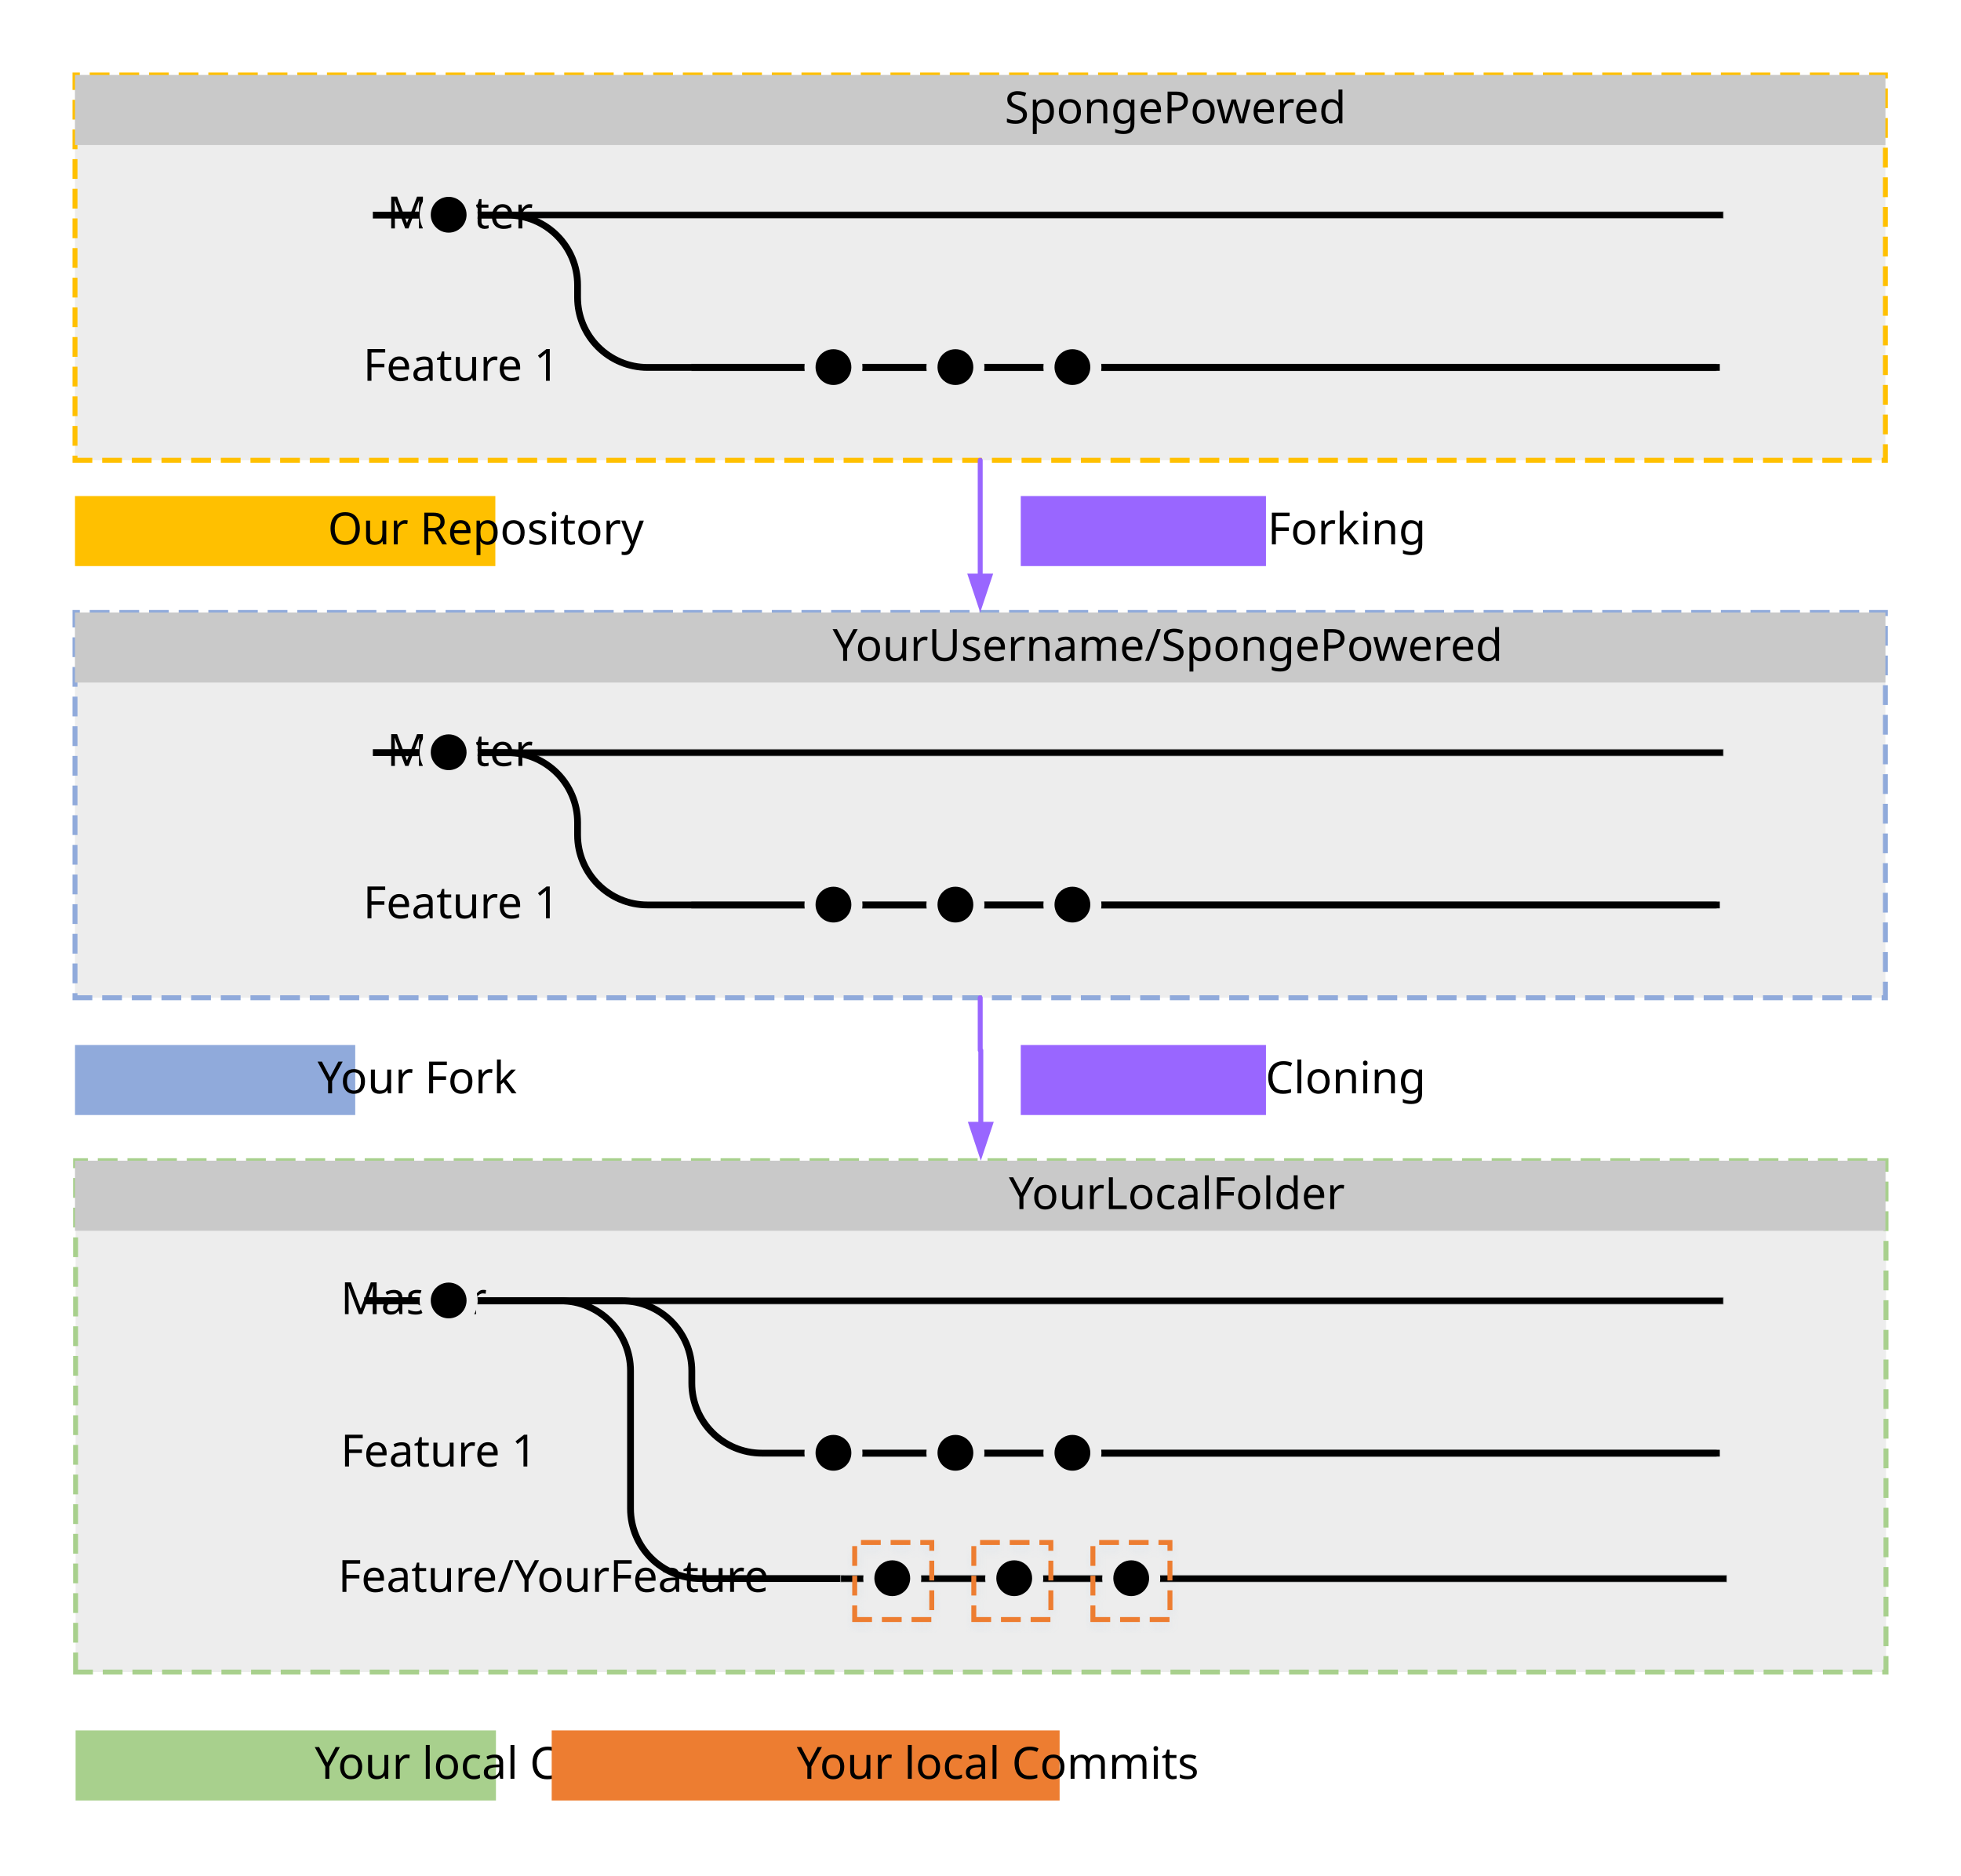
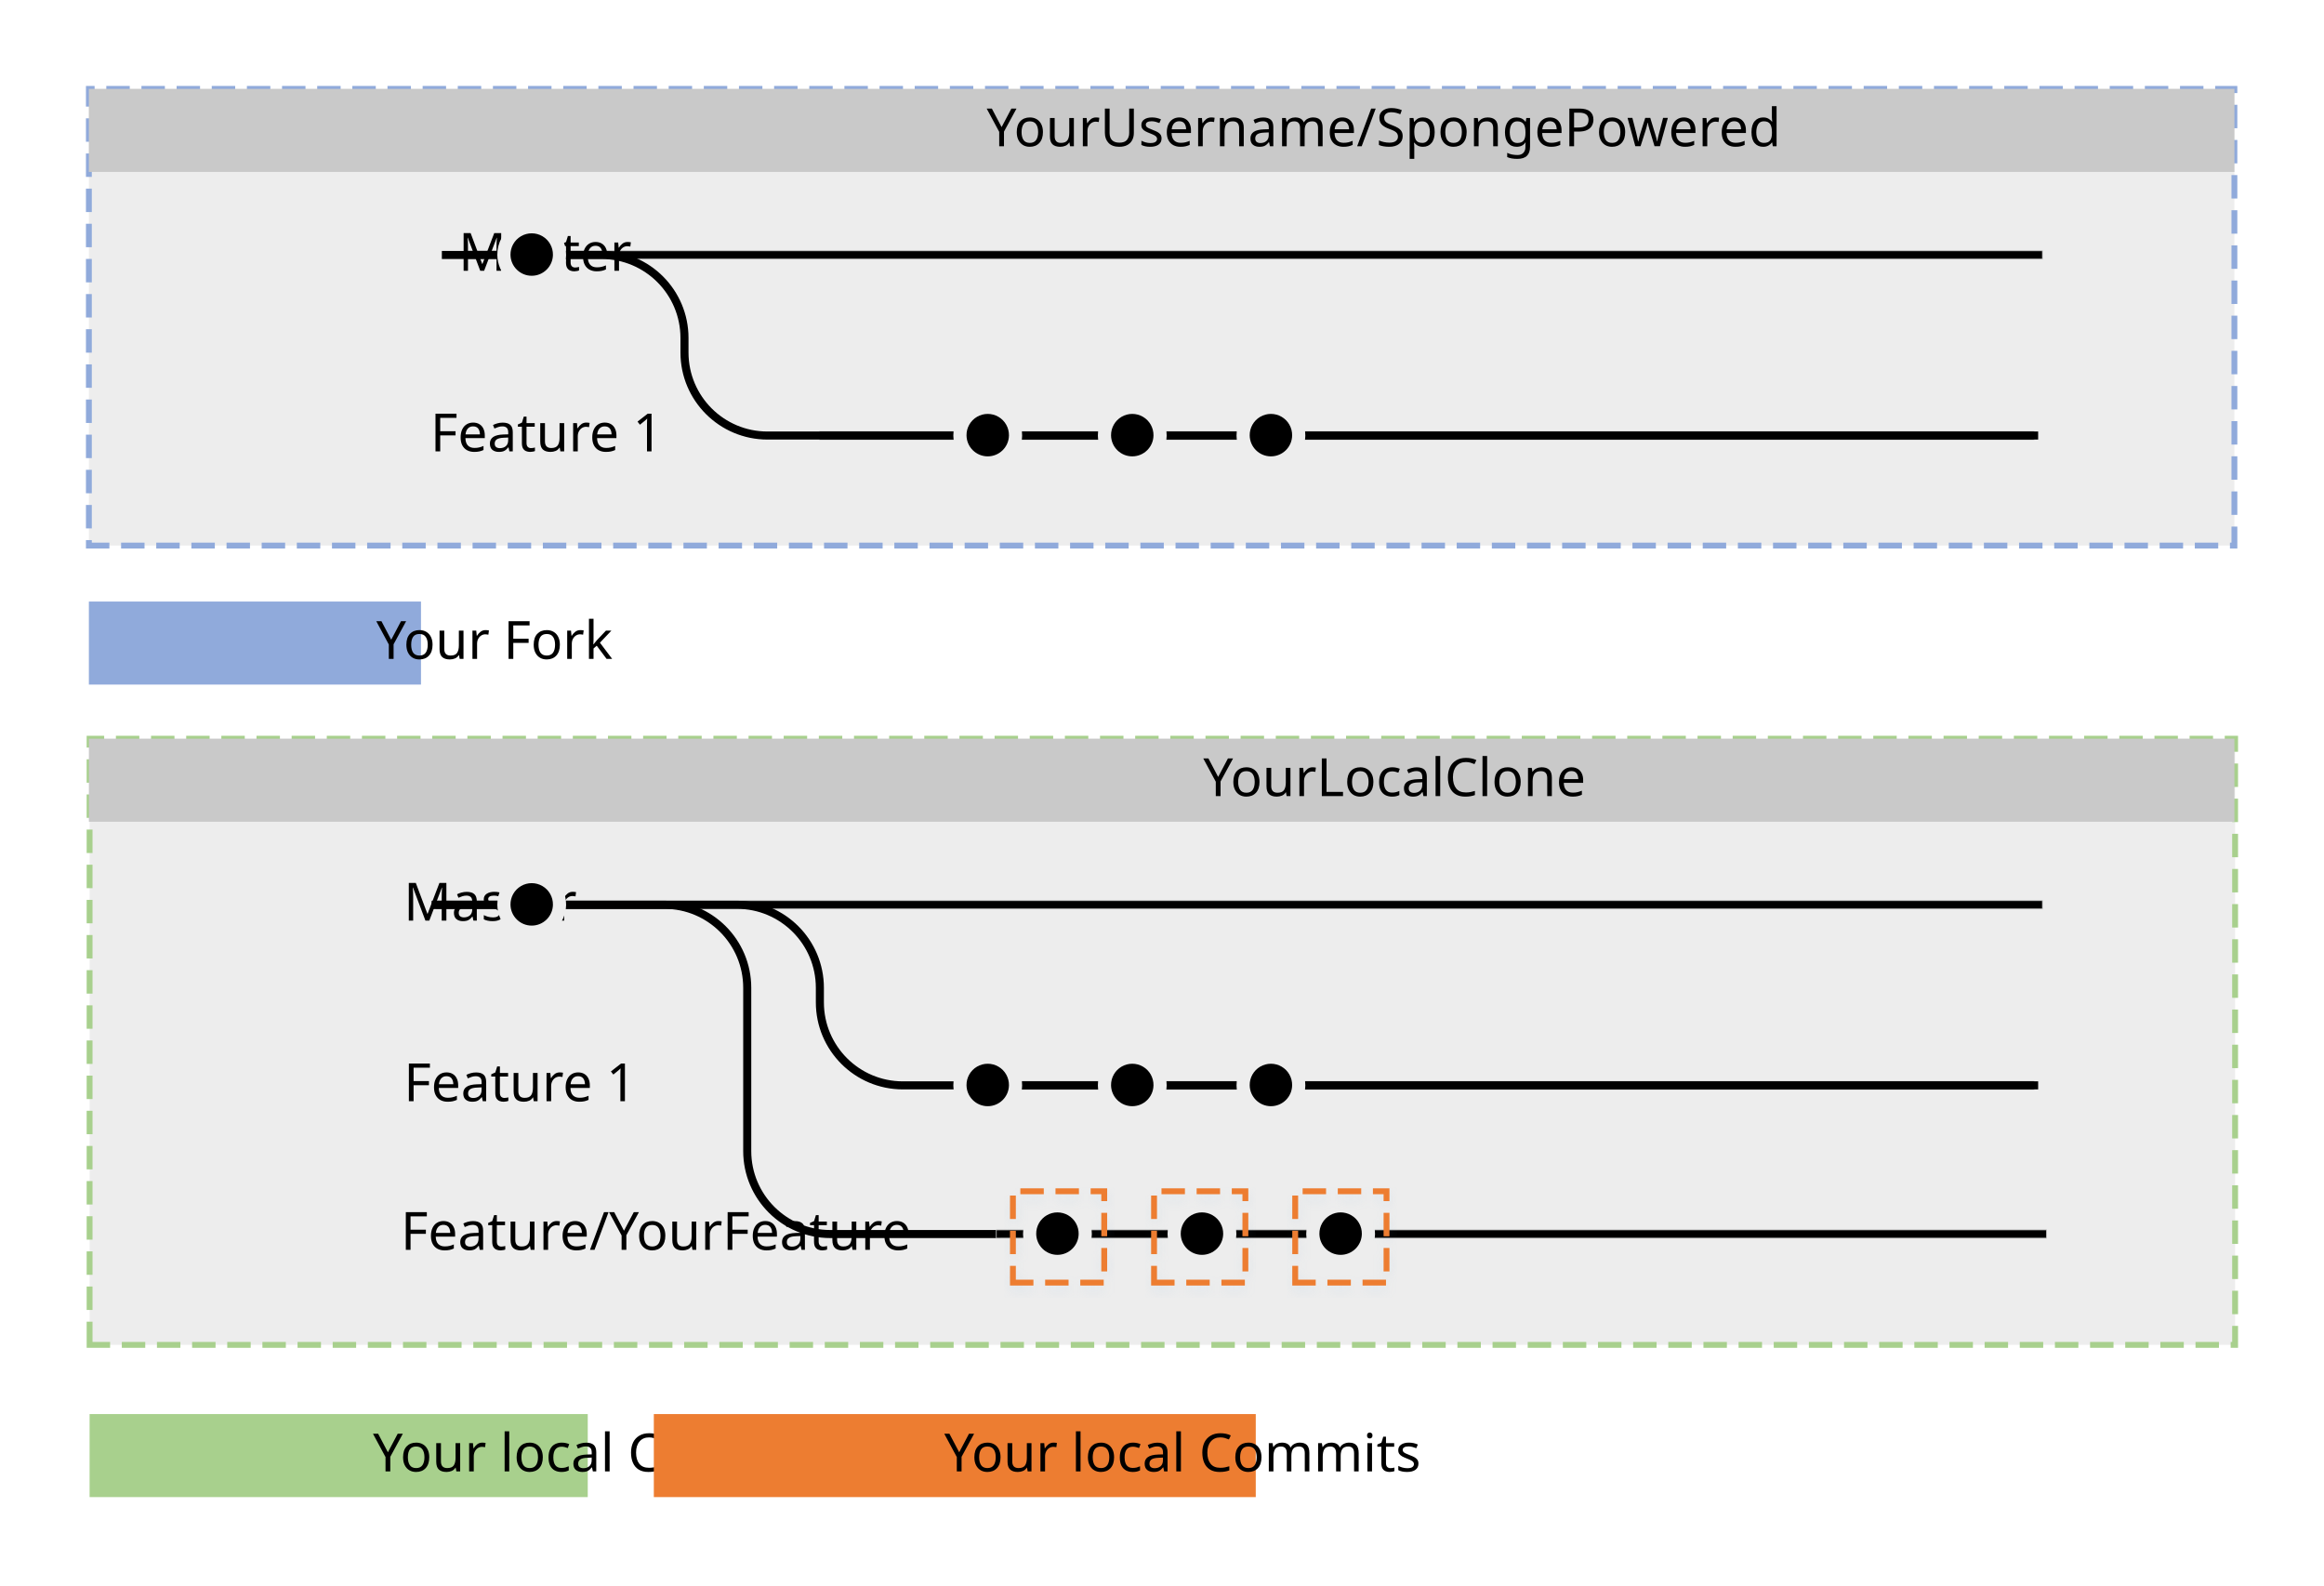
- <svg xmlns="http://www.w3.org/2000/svg" xmlns:ns1="http://schemas.microsoft.com/visio/2003/SVGExtensions/" xmlns:xlink="http://www.w3.org/1999/xlink" width="11.02in" height="10.541in" viewBox="0 0 793.458 758.969" xml:space="preserve" color-interpolation-filters="sRGB" class="st21">
+ <svg xmlns="http://www.w3.org/2000/svg" xmlns:ns1="http://schemas.microsoft.com/visio/2003/SVGExtensions/" width="11.02in" height="7.52in" viewBox="0 0 793.458 541.449" xml:space="preserve" color-interpolation-filters="sRGB" class="st16">
  <ns1:documentProperties ns1:langID="1031" ns1:metric="true" ns1:viewMarkup="false">
    <ns1:userDefs>
      <ns1:ud ns1:nameU="msvNoAutoConnect" ns1:val="VT0(0):26" />
      <ns1:ud ns1:nameU="visV14CFF" ns1:prompt="" ns1:val="VT0(1):26" />
      <ns1:ud ns1:nameU="visFlowchartType" ns1:prompt="" ns1:val="VT4(CrossFunctional)" />
    </ns1:userDefs>
  </ns1:documentProperties>
  <style type="text/css">
	
		.st1 {fill:#ededed;stroke:#90aadb;stroke-dasharray:6,6;stroke-width:2}
		.st2 {fill:#000000;stroke:#c7c8c8;stroke-width:0.25}
		.st3 {fill:#ededed;stroke:none;stroke-width:0.25}
		.st4 {fill:#000000;font-family:Montserrat;font-size:1.5em}
		.st5 {fill:none;stroke:none;stroke-width:2}
		.st6 {fill:#c9c9c9;stroke:none;stroke-width:0.25}
		.st7 {fill:#ededed;stroke:#a8d08d;stroke-dasharray:6,6;stroke-width:2}
		.st8 {stroke:#000000;stroke-width:2.75}
- 		.st9 {marker-end:url(#mrkr13-49);stroke:#9966ff;stroke-linecap:round;stroke-linejoin:round;stroke-width:2}
- 		.st10 {fill:#9966ff;fill-opacity:1;stroke:#9966ff;stroke-opacity:1;stroke-width:0.382}
- 		.st11 {fill:#90aadb;stroke:none;stroke-width:2}
- 		.st12 {fill:#a8d08d;stroke:none;stroke-width:2}
- 		.st13 {fill:#9966ff;stroke:none;stroke-width:2}
- 		.st14 {fill:#ededed;stroke:#ffc000;stroke-dasharray:6,6;stroke-width:2}
- 		.st15 {fill:#ffc000;stroke:none;stroke-width:2}
- 		.st16 {fill:#000000;stroke:#ededed;stroke-width:4.5}
- 		.st17 {fill:#ed7d31;stroke:none;stroke-width:2}
- 		.st18 {visibility:visible}
- 		.st19 {fill:none;filter:url(#filter_2);stroke:#5b9bd5;stroke-dasharray:6,6;stroke-opacity:0.22}
- 		.st20 {fill:none;stroke:#ed7d31;stroke-dasharray:6,6;stroke-width:2}
- 		.st21 {fill:none;fill-rule:evenodd;font-size:12px;overflow:visible;stroke-linecap:square;stroke-miterlimit:3}
+ 		.st9 {fill:#90aadb;stroke:none;stroke-width:2}
+ 		.st10 {fill:#a8d08d;stroke:none;stroke-width:2}
+ 		.st11 {fill:#000000;stroke:#ededed;stroke-width:4.5}
+ 		.st12 {fill:#ed7d31;stroke:none;stroke-width:2}
+ 		.st13 {visibility:visible}
+ 		.st14 {fill:none;filter:url(#filter_2);stroke:#5b9bd5;stroke-dasharray:6,6;stroke-opacity:0.22}
+ 		.st15 {fill:none;stroke:#ed7d31;stroke-dasharray:6,6;stroke-width:2}
+ 		.st16 {fill:none;fill-rule:evenodd;font-size:12px;overflow:visible;stroke-linecap:square;stroke-miterlimit:3}
	
	</style>
-   <defs id="Markers">
-     <g id="lend13">
-       <path d="M 3 1 L 0 0 L 3 -1 L 3 1 " style="stroke:none" />
-     </g>
-     <marker id="mrkr13-49" class="st10" ns1:arrowType="13" ns1:arrowSize="3" ns1:setback="7.86" refX="-7.86" orient="auto" markerUnits="strokeWidth" overflow="visible">
-       <use xlink:href="#lend13" transform="scale(-2.62,-2.62) " />
-     </marker>
-   </defs>
  <defs id="Filters">
    <filter id="filter_2">
      <feGaussianBlur stdDeviation="2" />
    </filter>
  </defs>
  <g ns1:mID="0" ns1:index="1" ns1:groupContext="foregroundPage">
    <ns1:userDefs>
      <ns1:ud ns1:nameU="msvThemeOrder" ns1:val="VT0(0):26" />
    </ns1:userDefs>
    <ns1:pageProperties ns1:drawingScale="0.0393701" ns1:pageScale="0.0393701" ns1:drawingUnits="24" ns1:shadowOffsetX="8.50394" ns1:shadowOffsetY="-8.50394" />
    <ns1:layer ns1:name="Verbinder" ns1:index="0" />
    <g id="shape25-1" ns1:mID="25" ns1:groupContext="shape" transform="translate(30.3465,-355.197)">
      <ns1:userDefs>
        <ns1:ud ns1:nameU="visVersion" ns1:val="VT0(15):26" />
      </ns1:userDefs>
-       <path d="M0 758.97 L732.52 758.97 L732.52 603.06 L0 603.06 L0 758.97 Z" class="st1" />
+       <path d="M0 541.45 L732.52 541.45 L732.52 385.54 L0 385.54 L0 541.45 Z" class="st1" />
    </g>
    <g id="group37-3" transform="translate(272.709,-444.914)" ns1:mID="37" ns1:groupContext="group">
			</g>
    <g id="shape23-4" ns1:mID="23" ns1:groupContext="shape" transform="translate(159.323,-452.992)">
      <ns1:userDefs>
        <ns1:ud ns1:nameU="visVersion" ns1:val="VT0(15):26" />
      </ns1:userDefs>
-       <rect x="0" y="756.134" width="538" height="2.835" class="st2" />
+       <rect x="0" y="538.614" width="538" height="2.835" class="st2" />
    </g>
    <g id="shape42-6" ns1:mID="42" ns1:groupContext="shape" transform="translate(53.0236,-444.914)">
      <ns1:userDefs>
        <ns1:ud ns1:nameU="visVersion" ns1:val="VT0(15):26" />
      </ns1:userDefs>
      <ns1:textBlock ns1:margins="rect(4,4,4,4)" ns1:tabSpace="42.5197" />
-       <ns1:textRect cx="49.606" cy="749.473" width="99.22" height="18.992" />
-       <rect x="0" y="739.977" width="99.213" height="18.992" class="st3" />
-       <text x="19.28" y="754.87" class="st4" ns1:langID="1031">
+       <ns1:textRect cx="49.606" cy="531.953" width="99.22" height="18.992" />
+       <rect x="0" y="522.457" width="99.213" height="18.992" class="st3" />
+       <text x="19.28" y="537.35" class="st4" ns1:langID="1031">
        <ns1:paragraph ns1:horizAlign="1" />
        <ns1:tabList />Master</text>
    </g>
    <g id="shape52-9" ns1:mID="52" ns1:groupContext="shape" transform="translate(54.4409,-431.024)">
-       <rect x="0" y="712.197" width="676.898" height="46.772" class="st5" />
+       <rect x="0" y="494.677" width="676.898" height="46.772" class="st5" />
    </g>
    <g id="shape36-11" ns1:mID="36" ns1:groupContext="shape" transform="translate(30.3465,-482.756)">
      <ns1:textBlock ns1:margins="rect(2,2,2,2)" ns1:tabSpace="42.5197" />
-       <ns1:textRect cx="366.261" cy="744.796" width="732.53" height="28.346" />
-       <rect x="0" y="730.622" width="732.522" height="28.346" class="st6" />
-       <text x="222.29" y="750.2" class="st4" ns1:langID="1031">
+       <ns1:textRect cx="366.261" cy="527.276" width="732.53" height="28.346" />
+       <rect x="0" y="513.103" width="732.522" height="28.346" class="st6" />
+       <text x="222.29" y="532.68" class="st4" ns1:langID="1031">
        <ns1:paragraph ns1:horizAlign="1" />
        <ns1:tabList />YourUsername/SpongePowered</text>
    </g>
    <g id="shape60-14" ns1:mID="60" ns1:groupContext="shape" transform="translate(279.795,-391.339)">
      <ns1:userDefs>
        <ns1:ud ns1:nameU="visVersion" ns1:val="VT0(15):26" />
      </ns1:userDefs>
-       <rect x="0" y="756.134" width="414.693" height="2.835" class="st2" />
+       <rect x="0" y="538.614" width="414.693" height="2.835" class="st2" />
    </g>
    <g id="shape65-16" ns1:mID="65" ns1:groupContext="shape" transform="translate(53.0236,-383.26)">
      <ns1:userDefs>
        <ns1:ud ns1:nameU="visVersion" ns1:val="VT0(15):26" />
      </ns1:userDefs>
      <ns1:textBlock ns1:margins="rect(4,4,4,4)" ns1:tabSpace="42.5197" />
-       <ns1:textRect cx="49.606" cy="749.473" width="99.22" height="18.992" />
-       <rect x="0" y="739.977" width="99.213" height="18.992" class="st3" />
-       <text x="9.68" y="754.87" class="st4" ns1:langID="1031">
+       <ns1:textRect cx="49.606" cy="531.953" width="99.22" height="18.992" />
+       <rect x="0" y="522.457" width="99.213" height="18.992" class="st3" />
+       <text x="9.68" y="537.35" class="st4" ns1:langID="1031">
        <ns1:paragraph ns1:horizAlign="1" />
        <ns1:tabList />Feature 1</text>
    </g>
    <g id="shape66-19" ns1:mID="66" ns1:groupContext="shape" transform="translate(54.4409,-369.37)">
-       <rect x="0" y="712.197" width="676.898" height="46.772" class="st5" />
+       <rect x="0" y="494.677" width="676.898" height="46.772" class="st5" />
    </g>
    <g id="shape74-21" ns1:mID="74" ns1:groupContext="shape" transform="translate(30.5892,-82.315)">
      <ns1:userDefs>
        <ns1:ud ns1:nameU="visVersion" ns1:val="VT0(15):26" />
      </ns1:userDefs>
-       <path d="M0 758.97 L732.52 758.97 L732.52 552.03 L0 552.03 L0 758.97 Z" class="st7" />
+       <path d="M0 541.45 L732.52 541.45 L732.52 334.51 L0 334.51 L0 541.45 Z" class="st7" />
    </g>
    <g id="group75-23" transform="translate(272.709,-223.063)" ns1:mID="75" ns1:groupContext="group">
			</g>
    <g id="shape76-24" ns1:mID="76" ns1:groupContext="shape" transform="translate(148.819,-231.142)">
      <ns1:userDefs>
        <ns1:ud ns1:nameU="visVersion" ns1:val="VT0(15):26" />
      </ns1:userDefs>
-       <rect x="0" y="756.134" width="548.504" height="2.835" class="st2" />
+       <rect x="0" y="538.614" width="548.504" height="2.835" class="st2" />
    </g>
    <g id="shape80-26" ns1:mID="80" ns1:groupContext="shape" transform="translate(42.5197,-223.063)">
      <ns1:userDefs>
        <ns1:ud ns1:nameU="visVersion" ns1:val="VT0(15):26" />
      </ns1:userDefs>
      <ns1:textBlock ns1:margins="rect(4,4,4,4)" ns1:tabSpace="42.5197" />
-       <ns1:textRect cx="41.398" cy="749.473" width="82.8" height="18.992" />
-       <rect x="0" y="739.977" width="82.797" height="18.992" class="st3" />
-       <text x="11.07" y="754.87" class="st4" ns1:langID="1031">
+       <ns1:textRect cx="41.398" cy="531.953" width="82.8" height="18.992" />
+       <rect x="0" y="522.457" width="82.797" height="18.992" class="st3" />
+       <text x="11.07" y="537.35" class="st4" ns1:langID="1031">
        <ns1:paragraph ns1:horizAlign="1" />
        <ns1:tabList />Master</text>
    </g>
    <g id="shape81-29" ns1:mID="81" ns1:groupContext="shape" transform="translate(54.4409,-209.173)">
-       <rect x="0" y="712.197" width="676.898" height="46.772" class="st5" />
+       <rect x="0" y="494.677" width="676.898" height="46.772" class="st5" />
    </g>
    <g id="shape82-31" ns1:mID="82" ns1:groupContext="shape" transform="translate(30.3465,-260.906)">
      <ns1:textBlock ns1:margins="rect(2,2,2,2)" ns1:tabSpace="42.5197" />
-       <ns1:textRect cx="366.261" cy="744.796" width="732.53" height="28.346" />
-       <rect x="0" y="730.622" width="732.522" height="28.346" class="st6" />
-       <text x="293.61" y="750.2" class="st4" ns1:langID="1031">
-         <ns1:paragraph ns1:horizAlign="1" />
-         <ns1:tabList />YourLocalFolder</text>
+       <ns1:textRect cx="366.261" cy="527.276" width="732.53" height="28.346" />
+       <rect x="0" y="513.103" width="732.522" height="28.346" class="st6" />
+       <text x="296.23" y="532.68" class="st4" ns1:langID="1031">
+         <ns1:paragraph ns1:horizAlign="1" />
+         <ns1:tabList />YourLocalClone</text>
    </g>
    <g id="shape83-34" ns1:mID="83" ns1:groupContext="shape" transform="translate(327.736,-169.488)">
      <ns1:userDefs>
        <ns1:ud ns1:nameU="visVersion" ns1:val="VT0(15):26" />
      </ns1:userDefs>
-       <rect x="0" y="756.134" width="366.752" height="2.835" class="st2" />
+       <rect x="0" y="538.614" width="366.752" height="2.835" class="st2" />
    </g>
    <g id="shape87-36" ns1:mID="87" ns1:groupContext="shape" transform="translate(43.937,-161.41)">
      <ns1:userDefs>
        <ns1:ud ns1:nameU="visVersion" ns1:val="VT0(15):26" />
      </ns1:userDefs>
      <ns1:textBlock ns1:margins="rect(4,4,4,4)" ns1:tabSpace="42.5197" />
-       <ns1:textRect cx="49.606" cy="749.473" width="99.22" height="18.992" />
-       <rect x="0" y="739.977" width="99.213" height="18.992" class="st3" />
-       <text x="9.68" y="754.87" class="st4" ns1:langID="1031">
+       <ns1:textRect cx="49.606" cy="531.953" width="99.22" height="18.992" />
+       <rect x="0" y="522.457" width="99.213" height="18.992" class="st3" />
+       <text x="9.68" y="537.35" class="st4" ns1:langID="1031">
        <ns1:paragraph ns1:horizAlign="1" />
        <ns1:tabList />Feature 1</text>
    </g>
    <g id="shape88-39" ns1:mID="88" ns1:groupContext="shape" transform="translate(54.4409,-147.52)">
-       <rect x="0" y="712.197" width="676.898" height="46.772" class="st5" />
+       <rect x="0" y="494.677" width="676.898" height="46.772" class="st5" />
    </g>
    <g id="shape89-41" ns1:mID="89" ns1:groupContext="shape" ns1:layerMember="0" transform="translate(148.819,-232.559)">
-       <path d="M0 758.97 L102.76 758.97 A28.346 28.346 0 0 1 131.1 787.32 L131.1 792.28 A28.346 28.346 -180 0 0 159.45        820.62 L545.67 820.62" class="st8" />
-     </g>
-     <g id="shape90-44" ns1:mID="90" ns1:groupContext="shape" ns1:layerMember="0" transform="translate(389.642,-355.197)">
-       <path d="M6.97 758.97 L6.97 780.23 L7.21 780.23 L7.21 809.19" class="st9" />
-     </g>
-     <g id="shape91-50" ns1:mID="91" ns1:groupContext="shape" transform="translate(30.3465,-307.739)">
-       <ns1:userDefs>
-         <ns1:ud ns1:nameU="visVersion" ns1:val="VT0(15):26" />
-       </ns1:userDefs>
-       <ns1:textBlock ns1:margins="rect(4,4,4,4)" ns1:tabSpace="42.5197" />
-       <ns1:textRect cx="56.693" cy="744.796" width="113.39" height="28.346" />
-       <rect x="0" y="730.622" width="113.386" height="28.346" class="st11" />
-       <text x="13.89" y="750.2" class="st4" ns1:langID="1031">
+       <path d="M0 541.45 L102.76 541.45 A28.346 28.346 0 0 1 131.1 569.8 L131.1 574.76 A28.346 28.346 -180 0 0 159.45 603.1        L545.67 603.1" class="st8" />
+     </g>
+     <g id="shape91-44" ns1:mID="91" ns1:groupContext="shape" transform="translate(30.3465,-307.739)">
+       <ns1:userDefs>
+         <ns1:ud ns1:nameU="visVersion" ns1:val="VT0(15):26" />
+       </ns1:userDefs>
+       <ns1:textBlock ns1:margins="rect(4,4,4,4)" ns1:tabSpace="42.5197" />
+       <ns1:textRect cx="56.693" cy="527.276" width="113.39" height="28.346" />
+       <rect x="0" y="513.103" width="113.386" height="28.346" class="st9" />
+       <text x="13.89" y="532.68" class="st4" ns1:langID="1031">
        <ns1:paragraph ns1:horizAlign="1" />
        <ns1:tabList />Your Fork</text>
    </g>
-     <g id="shape92-53" ns1:mID="92" ns1:groupContext="shape" transform="translate(30.5892,-30.3465)">
-       <ns1:userDefs>
-         <ns1:ud ns1:nameU="visVersion" ns1:val="VT0(15):26" />
-       </ns1:userDefs>
-       <ns1:textBlock ns1:margins="rect(4,4,4,4)" ns1:tabSpace="42.5197" />
-       <ns1:textRect cx="85.039" cy="744.796" width="170.08" height="28.346" />
-       <rect x="0" y="730.622" width="170.079" height="28.346" class="st12" />
-       <text x="12.52" y="750.2" class="st4" ns1:langID="1031">
+     <g id="shape92-47" ns1:mID="92" ns1:groupContext="shape" transform="translate(30.5892,-30.3465)">
+       <ns1:userDefs>
+         <ns1:ud ns1:nameU="visVersion" ns1:val="VT0(15):26" />
+       </ns1:userDefs>
+       <ns1:textBlock ns1:margins="rect(4,4,4,4)" ns1:tabSpace="42.5197" />
+       <ns1:textRect cx="85.039" cy="527.276" width="170.08" height="28.346" />
+       <rect x="0" y="513.103" width="170.079" height="28.346" class="st10" />
+       <text x="12.52" y="532.68" class="st4" ns1:langID="1031">
        <ns1:paragraph ns1:horizAlign="1" />
        <ns1:tabList />Your local Clone</text>
    </g>
-     <g id="shape95-56" ns1:mID="95" ns1:groupContext="shape" transform="translate(413.024,-307.739)">
-       <ns1:userDefs>
-         <ns1:ud ns1:nameU="visVersion" ns1:val="VT0(15):26" />
-       </ns1:userDefs>
-       <ns1:textBlock ns1:margins="rect(4,4,4,4)" ns1:tabSpace="42.5197" />
-       <ns1:textRect cx="49.606" cy="744.796" width="99.22" height="28.346" />
-       <rect x="0" y="730.622" width="99.213" height="28.346" class="st13" />
-       <text x="14.8" y="750.2" class="st4" ns1:langID="1031">
-         <ns1:paragraph ns1:horizAlign="1" />
-         <ns1:tabList />Cloning</text>
-     </g>
-     <g id="shape97-59" ns1:mID="97" ns1:groupContext="shape" transform="translate(30.3465,-572.717)">
-       <ns1:userDefs>
-         <ns1:ud ns1:nameU="visVersion" ns1:val="VT0(15):26" />
-       </ns1:userDefs>
-       <path d="M0 758.97 L732.52 758.97 L732.52 603.06 L0 603.06 L0 758.97 Z" class="st14" />
-     </g>
-     <g id="group98-61" transform="translate(272.709,-662.433)" ns1:mID="98" ns1:groupContext="group">
- 			</g>
-     <g id="shape99-62" ns1:mID="99" ns1:groupContext="shape" transform="translate(159.323,-670.512)">
-       <ns1:userDefs>
-         <ns1:ud ns1:nameU="visVersion" ns1:val="VT0(15):26" />
-       </ns1:userDefs>
-       <rect x="0" y="756.134" width="538" height="2.835" class="st2" />
-     </g>
-     <g id="shape103-64" ns1:mID="103" ns1:groupContext="shape" transform="translate(53.0236,-662.433)">
-       <ns1:userDefs>
-         <ns1:ud ns1:nameU="visVersion" ns1:val="VT0(15):26" />
-       </ns1:userDefs>
-       <ns1:textBlock ns1:margins="rect(4,4,4,4)" ns1:tabSpace="42.5197" />
-       <ns1:textRect cx="49.606" cy="749.473" width="99.22" height="18.992" />
-       <rect x="0" y="739.977" width="99.213" height="18.992" class="st3" />
-       <text x="19.28" y="754.87" class="st4" ns1:langID="1031">
-         <ns1:paragraph ns1:horizAlign="1" />
-         <ns1:tabList />Master</text>
-     </g>
-     <g id="shape104-67" ns1:mID="104" ns1:groupContext="shape" transform="translate(54.4409,-648.544)">
-       <rect x="0" y="712.197" width="676.898" height="46.772" class="st5" />
-     </g>
-     <g id="shape105-69" ns1:mID="105" ns1:groupContext="shape" transform="translate(30.3465,-700.276)">
-       <ns1:textBlock ns1:margins="rect(2,2,2,2)" ns1:tabSpace="42.5197" />
-       <ns1:textRect cx="366.261" cy="744.796" width="732.53" height="28.346" />
-       <rect x="0" y="730.622" width="732.522" height="28.346" class="st6" />
-       <text x="291.91" y="750.2" class="st4" ns1:langID="1031">
-         <ns1:paragraph ns1:horizAlign="1" />
-         <ns1:tabList />SpongePowered</text>
-     </g>
-     <g id="shape106-72" ns1:mID="106" ns1:groupContext="shape" transform="translate(279.795,-608.858)">
-       <ns1:userDefs>
-         <ns1:ud ns1:nameU="visVersion" ns1:val="VT0(15):26" />
-       </ns1:userDefs>
-       <rect x="0" y="756.134" width="414.693" height="2.835" class="st2" />
-     </g>
-     <g id="shape110-74" ns1:mID="110" ns1:groupContext="shape" transform="translate(53.0236,-600.78)">
-       <ns1:userDefs>
-         <ns1:ud ns1:nameU="visVersion" ns1:val="VT0(15):26" />
-       </ns1:userDefs>
-       <ns1:textBlock ns1:margins="rect(4,4,4,4)" ns1:tabSpace="42.5197" />
-       <ns1:textRect cx="49.606" cy="749.473" width="99.22" height="18.992" />
-       <rect x="0" y="739.977" width="99.213" height="18.992" class="st3" />
-       <text x="9.68" y="754.87" class="st4" ns1:langID="1031">
-         <ns1:paragraph ns1:horizAlign="1" />
-         <ns1:tabList />Feature 1</text>
-     </g>
-     <g id="shape111-77" ns1:mID="111" ns1:groupContext="shape" transform="translate(54.4409,-586.89)">
-       <rect x="0" y="712.197" width="676.898" height="46.772" class="st5" />
-     </g>
-     <g id="shape112-79" ns1:mID="112" ns1:groupContext="shape" ns1:layerMember="0" transform="translate(152.236,-671.929)">
-       <path d="M0 758.97 L53.12 758.97 A28.346 28.346 0 0 1 81.46 787.32 L81.46 792.28 A28.346 28.346 -180 0 0 109.81 820.62        L542.25 820.62" class="st8" />
-     </g>
-     <g id="shape113-82" ns1:mID="113" ns1:groupContext="shape" ns1:layerMember="0" transform="translate(389.521,-572.717)">
-       <path d="M7.09 758.97 L7.09 804.86" class="st9" />
-     </g>
-     <g id="shape114-87" ns1:mID="114" ns1:groupContext="shape" transform="translate(413.024,-529.885)">
-       <ns1:userDefs>
-         <ns1:ud ns1:nameU="visVersion" ns1:val="VT0(15):26" />
-       </ns1:userDefs>
-       <ns1:textBlock ns1:margins="rect(4,4,4,4)" ns1:tabSpace="42.5197" />
-       <ns1:textRect cx="49.606" cy="744.796" width="99.22" height="28.346" />
-       <rect x="0" y="730.622" width="99.213" height="28.346" class="st13" />
-       <text x="15.62" y="750.2" class="st4" ns1:langID="1031">
-         <ns1:paragraph ns1:horizAlign="1" />
-         <ns1:tabList />Forking</text>
-     </g>
-     <g id="shape115-90" ns1:mID="115" ns1:groupContext="shape" transform="translate(30.3465,-529.885)">
-       <ns1:userDefs>
-         <ns1:ud ns1:nameU="visVersion" ns1:val="VT0(15):26" />
-       </ns1:userDefs>
-       <ns1:textBlock ns1:margins="rect(4,4,4,4)" ns1:tabSpace="42.5197" />
-       <ns1:textRect cx="85.039" cy="744.796" width="170.08" height="28.346" />
-       <rect x="0" y="730.622" width="170.079" height="28.346" class="st15" />
-       <text x="18.06" y="750.2" class="st4" ns1:langID="1031">
-         <ns1:paragraph ns1:horizAlign="1" />
-         <ns1:tabList />Our Repository</text>
-     </g>
-     <g id="shape84-93" ns1:mID="84" ns1:groupContext="shape" transform="translate(327.736,-161.41)">
-       <ns1:userDefs>
-         <ns1:ud ns1:nameU="visVersion" ns1:val="VT0(15):26" />
-       </ns1:userDefs>
-       <path d="M0 749.47 A9.496 9.496 0 1 1 18.99 749.47 A9.496 9.496 0 0 1 0 749.47 Z" class="st16" />
-     </g>
-     <g id="shape85-95" ns1:mID="85" ns1:groupContext="shape" transform="translate(377.083,-161.41)">
-       <ns1:userDefs>
-         <ns1:ud ns1:nameU="visVersion" ns1:val="VT0(15):26" />
-       </ns1:userDefs>
-       <path d="M0 749.47 A9.496 9.496 0 1 1 18.99 749.47 A9.496 9.496 0 0 1 0 749.47 Z" class="st16" />
-     </g>
-     <g id="shape86-97" ns1:mID="86" ns1:groupContext="shape" transform="translate(424.422,-161.41)">
-       <ns1:userDefs>
-         <ns1:ud ns1:nameU="visVersion" ns1:val="VT0(15):26" />
-       </ns1:userDefs>
-       <path d="M0 749.47 A9.496 9.496 0 1 1 18.99 749.47 A9.496 9.496 0 0 1 0 749.47 Z" class="st16" />
-     </g>
-     <g id="shape71-99" ns1:mID="71" ns1:groupContext="shape" ns1:layerMember="0" transform="translate(152.236,-454.41)">
-       <path d="M0 758.97 L53.12 758.97 A28.346 28.346 0 0 1 81.46 787.32 L81.46 792.28 A28.346 28.346 -180 0 0 109.81 820.62        L542.25 820.62" class="st8" />
-     </g>
-     <g id="shape64-102" ns1:mID="64" ns1:groupContext="shape" transform="translate(424.422,-383.26)">
-       <ns1:userDefs>
-         <ns1:ud ns1:nameU="visVersion" ns1:val="VT0(15):26" />
-       </ns1:userDefs>
-       <path d="M0 749.47 A9.496 9.496 0 1 1 18.99 749.47 A9.496 9.496 0 0 1 0 749.47 Z" class="st16" />
-     </g>
-     <g id="shape63-104" ns1:mID="63" ns1:groupContext="shape" transform="translate(377.083,-383.26)">
-       <ns1:userDefs>
-         <ns1:ud ns1:nameU="visVersion" ns1:val="VT0(15):26" />
-       </ns1:userDefs>
-       <path d="M0 749.47 A9.496 9.496 0 1 1 18.99 749.47 A9.496 9.496 0 0 1 0 749.47 Z" class="st16" />
-     </g>
-     <g id="shape62-106" ns1:mID="62" ns1:groupContext="shape" transform="translate(327.736,-383.26)">
-       <ns1:userDefs>
-         <ns1:ud ns1:nameU="visVersion" ns1:val="VT0(15):26" />
-       </ns1:userDefs>
-       <path d="M0 749.47 A9.496 9.496 0 1 1 18.99 749.47 A9.496 9.496 0 0 1 0 749.47 Z" class="st16" />
-     </g>
-     <g id="shape32-108" ns1:mID="32" ns1:groupContext="shape" transform="translate(172.042,-444.914)">
-       <ns1:userDefs>
-         <ns1:ud ns1:nameU="visVersion" ns1:val="VT0(15):26" />
-       </ns1:userDefs>
-       <path d="M0 749.47 A9.496 9.496 0 1 1 18.99 749.47 A9.496 9.496 0 0 1 0 749.47 Z" class="st16" />
-     </g>
-     <g id="shape107-110" ns1:mID="107" ns1:groupContext="shape" transform="translate(327.736,-600.78)">
-       <ns1:userDefs>
-         <ns1:ud ns1:nameU="visVersion" ns1:val="VT0(15):26" />
-       </ns1:userDefs>
-       <path d="M0 749.47 A9.496 9.496 0 1 1 18.99 749.47 A9.496 9.496 0 0 1 0 749.47 Z" class="st16" />
-     </g>
-     <g id="shape108-112" ns1:mID="108" ns1:groupContext="shape" transform="translate(377.083,-600.78)">
-       <ns1:userDefs>
-         <ns1:ud ns1:nameU="visVersion" ns1:val="VT0(15):26" />
-       </ns1:userDefs>
-       <path d="M0 749.47 A9.496 9.496 0 1 1 18.99 749.47 A9.496 9.496 0 0 1 0 749.47 Z" class="st16" />
-     </g>
-     <g id="shape109-114" ns1:mID="109" ns1:groupContext="shape" transform="translate(424.422,-600.78)">
-       <ns1:userDefs>
-         <ns1:ud ns1:nameU="visVersion" ns1:val="VT0(15):26" />
-       </ns1:userDefs>
-       <path d="M0 749.47 A9.496 9.496 0 1 1 18.99 749.47 A9.496 9.496 0 0 1 0 749.47 Z" class="st16" />
-     </g>
-     <g id="shape100-116" ns1:mID="100" ns1:groupContext="shape" transform="translate(172.042,-662.433)">
-       <ns1:userDefs>
-         <ns1:ud ns1:nameU="visVersion" ns1:val="VT0(15):26" />
-       </ns1:userDefs>
-       <path d="M0 749.47 A9.496 9.496 0 1 1 18.99 749.47 A9.496 9.496 0 0 1 0 749.47 Z" class="st16" />
-     </g>
-     <g id="shape116-118" ns1:mID="116" ns1:groupContext="shape" transform="translate(41.811,-110.661)">
-       <ns1:userDefs>
-         <ns1:ud ns1:nameU="visVersion" ns1:val="VT0(15):26" />
-       </ns1:userDefs>
-       <ns1:textBlock ns1:margins="rect(4,4,4,4)" ns1:tabSpace="42.5197" />
-       <ns1:textRect cx="102.756" cy="749.473" width="205.52" height="18.992" />
-       <rect x="0" y="739.977" width="205.512" height="18.992" class="st3" />
-       <text x="10.76" y="754.87" class="st4" ns1:langID="1031">
+     <g id="shape84-50" ns1:mID="84" ns1:groupContext="shape" transform="translate(327.736,-161.41)">
+       <ns1:userDefs>
+         <ns1:ud ns1:nameU="visVersion" ns1:val="VT0(15):26" />
+       </ns1:userDefs>
+       <path d="M0 531.95 A9.496 9.496 0 1 1 18.99 531.95 A9.496 9.496 0 0 1 0 531.95 Z" class="st11" />
+     </g>
+     <g id="shape85-52" ns1:mID="85" ns1:groupContext="shape" transform="translate(377.083,-161.41)">
+       <ns1:userDefs>
+         <ns1:ud ns1:nameU="visVersion" ns1:val="VT0(15):26" />
+       </ns1:userDefs>
+       <path d="M0 531.95 A9.496 9.496 0 1 1 18.99 531.95 A9.496 9.496 0 0 1 0 531.95 Z" class="st11" />
+     </g>
+     <g id="shape86-54" ns1:mID="86" ns1:groupContext="shape" transform="translate(424.422,-161.41)">
+       <ns1:userDefs>
+         <ns1:ud ns1:nameU="visVersion" ns1:val="VT0(15):26" />
+       </ns1:userDefs>
+       <path d="M0 531.95 A9.496 9.496 0 1 1 18.99 531.95 A9.496 9.496 0 0 1 0 531.95 Z" class="st11" />
+     </g>
+     <g id="shape71-56" ns1:mID="71" ns1:groupContext="shape" ns1:layerMember="0" transform="translate(152.236,-454.41)">
+       <path d="M0 541.45 L53.12 541.45 A28.346 28.346 0 0 1 81.46 569.8 L81.46 574.76 A28.346 28.346 -180 0 0 109.81 603.1        L542.25 603.1" class="st8" />
+     </g>
+     <g id="shape64-59" ns1:mID="64" ns1:groupContext="shape" transform="translate(424.422,-383.26)">
+       <ns1:userDefs>
+         <ns1:ud ns1:nameU="visVersion" ns1:val="VT0(15):26" />
+       </ns1:userDefs>
+       <path d="M0 531.95 A9.496 9.496 0 1 1 18.99 531.95 A9.496 9.496 0 0 1 0 531.95 Z" class="st11" />
+     </g>
+     <g id="shape63-61" ns1:mID="63" ns1:groupContext="shape" transform="translate(377.083,-383.26)">
+       <ns1:userDefs>
+         <ns1:ud ns1:nameU="visVersion" ns1:val="VT0(15):26" />
+       </ns1:userDefs>
+       <path d="M0 531.95 A9.496 9.496 0 1 1 18.99 531.95 A9.496 9.496 0 0 1 0 531.95 Z" class="st11" />
+     </g>
+     <g id="shape62-63" ns1:mID="62" ns1:groupContext="shape" transform="translate(327.736,-383.26)">
+       <ns1:userDefs>
+         <ns1:ud ns1:nameU="visVersion" ns1:val="VT0(15):26" />
+       </ns1:userDefs>
+       <path d="M0 531.95 A9.496 9.496 0 1 1 18.99 531.95 A9.496 9.496 0 0 1 0 531.95 Z" class="st11" />
+     </g>
+     <g id="shape32-65" ns1:mID="32" ns1:groupContext="shape" transform="translate(172.042,-444.914)">
+       <ns1:userDefs>
+         <ns1:ud ns1:nameU="visVersion" ns1:val="VT0(15):26" />
+       </ns1:userDefs>
+       <path d="M0 531.95 A9.496 9.496 0 1 1 18.99 531.95 A9.496 9.496 0 0 1 0 531.95 Z" class="st11" />
+     </g>
+     <g id="shape116-67" ns1:mID="116" ns1:groupContext="shape" transform="translate(41.811,-110.661)">
+       <ns1:userDefs>
+         <ns1:ud ns1:nameU="visVersion" ns1:val="VT0(15):26" />
+       </ns1:userDefs>
+       <ns1:textBlock ns1:margins="rect(4,4,4,4)" ns1:tabSpace="42.5197" />
+       <ns1:textRect cx="102.756" cy="531.953" width="205.52" height="18.992" />
+       <rect x="0" y="522.457" width="205.512" height="18.992" class="st3" />
+       <text x="10.76" y="537.35" class="st4" ns1:langID="1031">
        <ns1:paragraph ns1:horizAlign="1" />
        <ns1:tabList />Feature/YourFeature</text>
    </g>
-     <g id="shape124-121" ns1:mID="124" ns1:groupContext="shape" transform="translate(223.228,-30.3465)">
-       <ns1:userDefs>
-         <ns1:ud ns1:nameU="visVersion" ns1:val="VT0(15):26" />
-       </ns1:userDefs>
-       <ns1:textBlock ns1:margins="rect(4,4,4,4)" ns1:tabSpace="42.5197" />
-       <ns1:textRect cx="102.756" cy="744.796" width="205.52" height="28.346" />
-       <rect x="0" y="730.622" width="205.512" height="28.346" class="st17" />
-       <text x="14.93" y="750.2" class="st4" ns1:langID="1031">
+     <g id="shape124-70" ns1:mID="124" ns1:groupContext="shape" transform="translate(223.228,-30.3465)">
+       <ns1:userDefs>
+         <ns1:ud ns1:nameU="visVersion" ns1:val="VT0(15):26" />
+       </ns1:userDefs>
+       <ns1:textBlock ns1:margins="rect(4,4,4,4)" ns1:tabSpace="42.5197" />
+       <ns1:textRect cx="102.756" cy="527.276" width="205.52" height="28.346" />
+       <rect x="0" y="513.103" width="205.512" height="28.346" class="st12" />
+       <text x="14.93" y="532.68" class="st4" ns1:langID="1031">
        <ns1:paragraph ns1:horizAlign="1" />
        <ns1:tabList />Your local Commits</text>
    </g>
-     <g id="shape119-124" ns1:mID="119" ns1:groupContext="shape" ns1:layerMember="0" transform="translate(148.819,-232.559)">
-       <path d="M0 758.97 L77.95 758.97 A28.346 28.346 0 0 1 106.3 787.32 L106.3 843.02 A28.346 28.346 -180 0 0 134.65 871.37        L191.34 871.37" class="st8" />
-     </g>
-     <g id="shape131-127" ns1:mID="131" ns1:groupContext="shape" transform="translate(340.157,-118.74)">
-       <ns1:userDefs>
-         <ns1:ud ns1:nameU="visVersion" ns1:val="VT0(15):26" />
-       </ns1:userDefs>
-       <rect x="0" y="756.134" width="358.583" height="2.835" class="st2" />
-     </g>
-     <g id="shape122-129" ns1:mID="122" ns1:groupContext="shape" transform="translate(448.219,-110.661)">
-       <ns1:userDefs>
-         <ns1:ud ns1:nameU="visVersion" ns1:val="VT0(15):26" />
-       </ns1:userDefs>
-       <path d="M0 749.47 A9.496 9.496 0 1 1 18.99 749.47 A9.496 9.496 0 0 1 0 749.47 Z" class="st16" />
-     </g>
-     <g id="shape121-131" ns1:mID="121" ns1:groupContext="shape" transform="translate(400.879,-110.661)">
-       <ns1:userDefs>
-         <ns1:ud ns1:nameU="visVersion" ns1:val="VT0(15):26" />
-       </ns1:userDefs>
-       <path d="M0 749.47 A9.496 9.496 0 1 1 18.99 749.47 A9.496 9.496 0 0 1 0 749.47 Z" class="st16" />
-     </g>
-     <g id="shape120-133" ns1:mID="120" ns1:groupContext="shape" transform="translate(351.533,-110.661)">
-       <ns1:userDefs>
-         <ns1:ud ns1:nameU="visVersion" ns1:val="VT0(15):26" />
-       </ns1:userDefs>
-       <path d="M0 749.47 A9.496 9.496 0 1 1 18.99 749.47 A9.496 9.496 0 0 1 0 749.47 Z" class="st16" />
-     </g>
-     <g id="shape127-135" ns1:mID="127" ns1:groupContext="shape" transform="translate(345.827,-103.575)">
-       <ns1:userDefs>
-         <ns1:ud ns1:nameU="visVersion" ns1:val="VT0(15):26" />
-       </ns1:userDefs>
-       <g id="shadow127-136" ns1:groupContext="shadow" ns1:shadowOffsetX="0.345598" ns1:shadowOffsetY="-1.97279" ns1:shadowType="1" transform="matrix(1,0,0,1,0.345598,1.97279)" class="st18">
-         <path d="M0 758.97 L31.18 758.97 L31.18 727.79 L0 727.79 L0 758.97 Z" class="st19" />
+     <g id="shape119-73" ns1:mID="119" ns1:groupContext="shape" ns1:layerMember="0" transform="translate(148.819,-232.559)">
+       <path d="M0 541.45 L77.95 541.45 A28.346 28.346 0 0 1 106.3 569.8 L106.3 625.5 A28.346 28.346 -180 0 0 134.65 653.85        L191.34 653.85" class="st8" />
+     </g>
+     <g id="shape131-76" ns1:mID="131" ns1:groupContext="shape" transform="translate(340.157,-118.74)">
+       <ns1:userDefs>
+         <ns1:ud ns1:nameU="visVersion" ns1:val="VT0(15):26" />
+       </ns1:userDefs>
+       <rect x="0" y="538.614" width="358.583" height="2.835" class="st2" />
+     </g>
+     <g id="shape122-78" ns1:mID="122" ns1:groupContext="shape" transform="translate(448.219,-110.661)">
+       <ns1:userDefs>
+         <ns1:ud ns1:nameU="visVersion" ns1:val="VT0(15):26" />
+       </ns1:userDefs>
+       <path d="M0 531.95 A9.496 9.496 0 1 1 18.99 531.95 A9.496 9.496 0 0 1 0 531.95 Z" class="st11" />
+     </g>
+     <g id="shape121-80" ns1:mID="121" ns1:groupContext="shape" transform="translate(400.879,-110.661)">
+       <ns1:userDefs>
+         <ns1:ud ns1:nameU="visVersion" ns1:val="VT0(15):26" />
+       </ns1:userDefs>
+       <path d="M0 531.95 A9.496 9.496 0 1 1 18.99 531.95 A9.496 9.496 0 0 1 0 531.95 Z" class="st11" />
+     </g>
+     <g id="shape120-82" ns1:mID="120" ns1:groupContext="shape" transform="translate(351.533,-110.661)">
+       <ns1:userDefs>
+         <ns1:ud ns1:nameU="visVersion" ns1:val="VT0(15):26" />
+       </ns1:userDefs>
+       <path d="M0 531.95 A9.496 9.496 0 1 1 18.99 531.95 A9.496 9.496 0 0 1 0 531.95 Z" class="st11" />
+     </g>
+     <g id="shape127-84" ns1:mID="127" ns1:groupContext="shape" transform="translate(345.827,-103.575)">
+       <ns1:userDefs>
+         <ns1:ud ns1:nameU="visVersion" ns1:val="VT0(15):26" />
+       </ns1:userDefs>
+       <g id="shadow127-85" ns1:groupContext="shadow" ns1:shadowOffsetX="0.345598" ns1:shadowOffsetY="-1.97279" ns1:shadowType="1" transform="matrix(1,0,0,1,0.345598,1.97279)" class="st13">
+         <path d="M0 541.45 L31.18 541.45 L31.18 510.27 L0 510.27 L0 541.45 Z" class="st14" />
      </g>
-       <path d="M0 758.97 L31.18 758.97 L31.18 727.79 L0 727.79 L0 758.97 Z" class="st20" />
-     </g>
-     <g id="shape128-140" ns1:mID="128" ns1:groupContext="shape" transform="translate(394.016,-103.575)">
-       <ns1:userDefs>
-         <ns1:ud ns1:nameU="visVersion" ns1:val="VT0(15):26" />
-       </ns1:userDefs>
-       <g id="shadow128-141" ns1:groupContext="shadow" ns1:shadowOffsetX="0.345598" ns1:shadowOffsetY="-1.97279" ns1:shadowType="1" transform="matrix(1,0,0,1,0.345598,1.97279)" class="st18">
-         <path d="M0 758.97 L31.18 758.97 L31.18 727.79 L0 727.79 L0 758.97 Z" class="st19" />
+       <path d="M0 541.45 L31.18 541.45 L31.18 510.27 L0 510.27 L0 541.45 Z" class="st15" />
+     </g>
+     <g id="shape128-89" ns1:mID="128" ns1:groupContext="shape" transform="translate(394.016,-103.575)">
+       <ns1:userDefs>
+         <ns1:ud ns1:nameU="visVersion" ns1:val="VT0(15):26" />
+       </ns1:userDefs>
+       <g id="shadow128-90" ns1:groupContext="shadow" ns1:shadowOffsetX="0.345598" ns1:shadowOffsetY="-1.97279" ns1:shadowType="1" transform="matrix(1,0,0,1,0.345598,1.97279)" class="st13">
+         <path d="M0 541.45 L31.18 541.45 L31.18 510.27 L0 510.27 L0 541.45 Z" class="st14" />
      </g>
-       <path d="M0 758.97 L31.18 758.97 L31.18 727.79 L0 727.79 L0 758.97 Z" class="st20" />
-     </g>
-     <g id="shape125-145" ns1:mID="125" ns1:groupContext="shape" transform="translate(442.205,-103.575)">
-       <ns1:userDefs>
-         <ns1:ud ns1:nameU="visVersion" ns1:val="VT0(15):26" />
-       </ns1:userDefs>
-       <g id="shadow125-146" ns1:groupContext="shadow" ns1:shadowOffsetX="0.345598" ns1:shadowOffsetY="-1.97279" ns1:shadowType="1" transform="matrix(1,0,0,1,0.345598,1.97279)" class="st18">
-         <path d="M0 758.97 L31.18 758.97 L31.18 727.79 L0 727.79 L0 758.97 Z" class="st19" />
+       <path d="M0 541.45 L31.18 541.45 L31.18 510.27 L0 510.27 L0 541.45 Z" class="st15" />
+     </g>
+     <g id="shape125-94" ns1:mID="125" ns1:groupContext="shape" transform="translate(442.205,-103.575)">
+       <ns1:userDefs>
+         <ns1:ud ns1:nameU="visVersion" ns1:val="VT0(15):26" />
+       </ns1:userDefs>
+       <g id="shadow125-95" ns1:groupContext="shadow" ns1:shadowOffsetX="0.345598" ns1:shadowOffsetY="-1.97279" ns1:shadowType="1" transform="matrix(1,0,0,1,0.345598,1.97279)" class="st13">
+         <path d="M0 541.45 L31.18 541.45 L31.18 510.27 L0 510.27 L0 541.45 Z" class="st14" />
      </g>
-       <path d="M0 758.97 L31.18 758.97 L31.18 727.79 L0 727.79 L0 758.97 Z" class="st20" />
-     </g>
-     <g id="shape77-150" ns1:mID="77" ns1:groupContext="shape" transform="translate(172.042,-223.063)">
-       <ns1:userDefs>
-         <ns1:ud ns1:nameU="visVersion" ns1:val="VT0(15):26" />
-       </ns1:userDefs>
-       <path d="M0 749.47 A9.496 9.496 0 1 1 18.99 749.47 A9.496 9.496 0 0 1 0 749.47 Z" class="st16" />
+       <path d="M0 541.45 L31.18 541.45 L31.18 510.27 L0 510.27 L0 541.45 Z" class="st15" />
+     </g>
+     <g id="shape77-99" ns1:mID="77" ns1:groupContext="shape" transform="translate(172.042,-223.063)">
+       <ns1:userDefs>
+         <ns1:ud ns1:nameU="visVersion" ns1:val="VT0(15):26" />
+       </ns1:userDefs>
+       <path d="M0 531.95 A9.496 9.496 0 1 1 18.99 531.95 A9.496 9.496 0 0 1 0 531.95 Z" class="st11" />
    </g>
  </g>
</svg>
